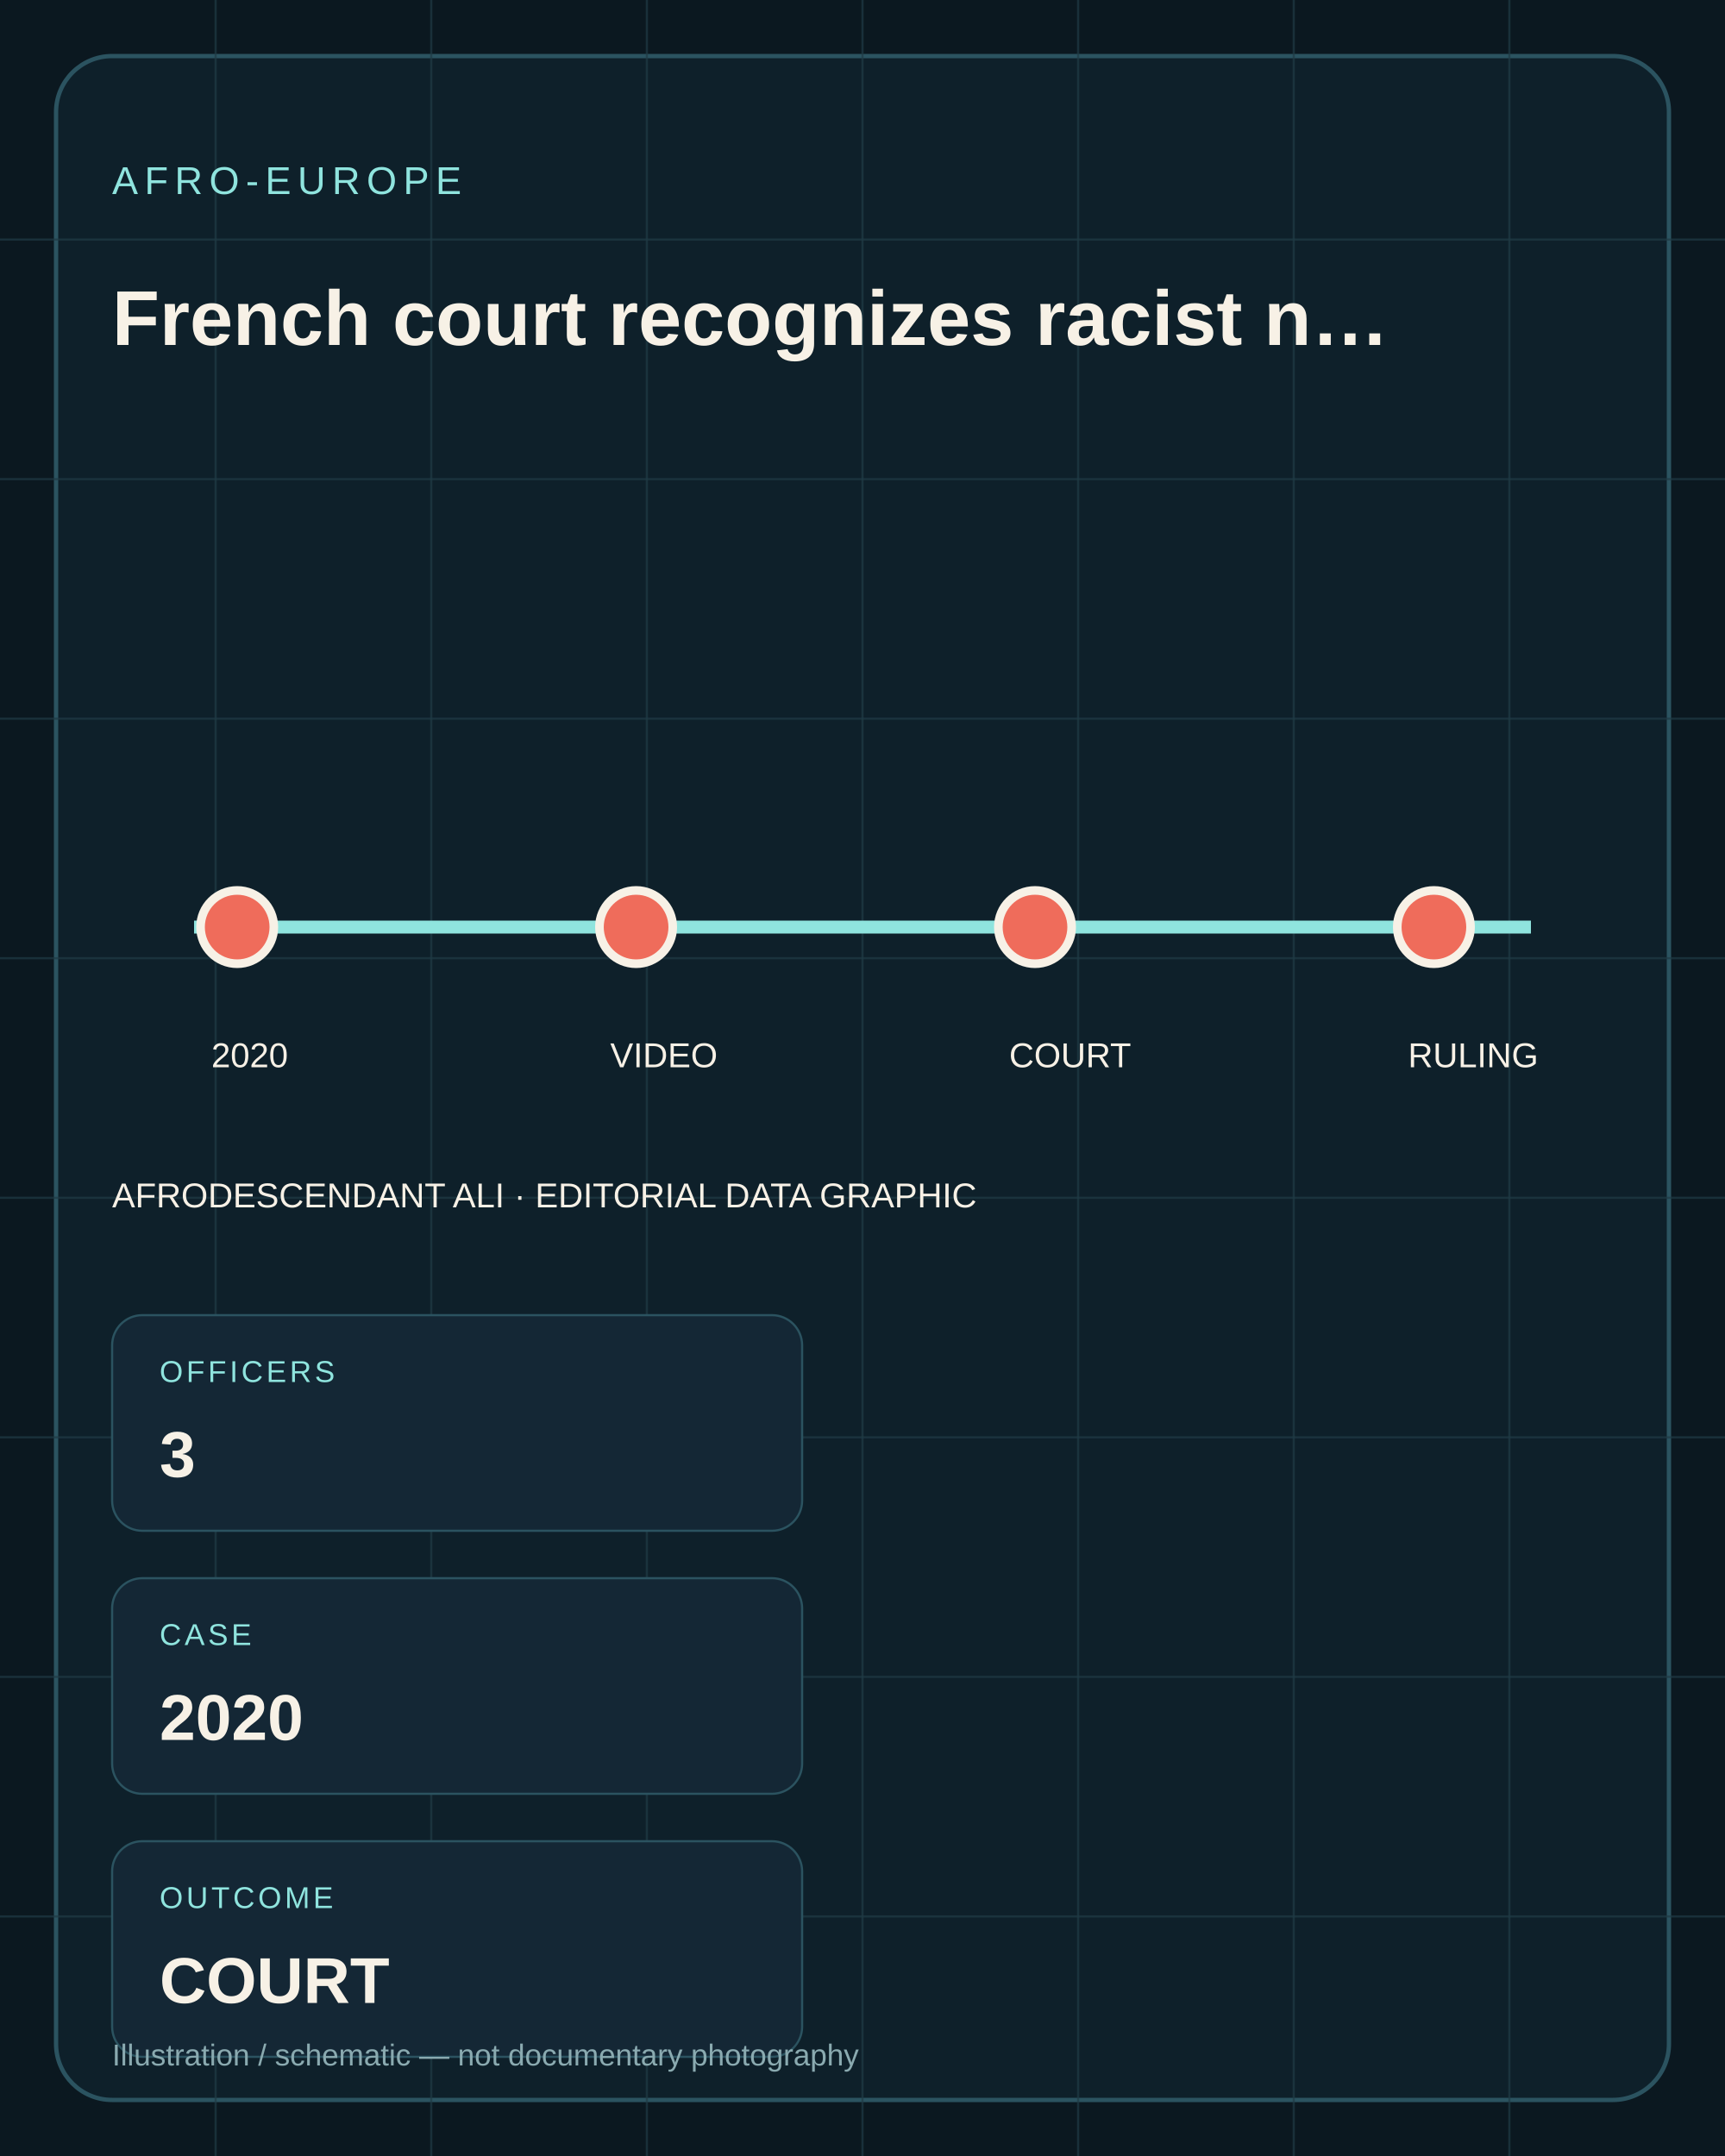
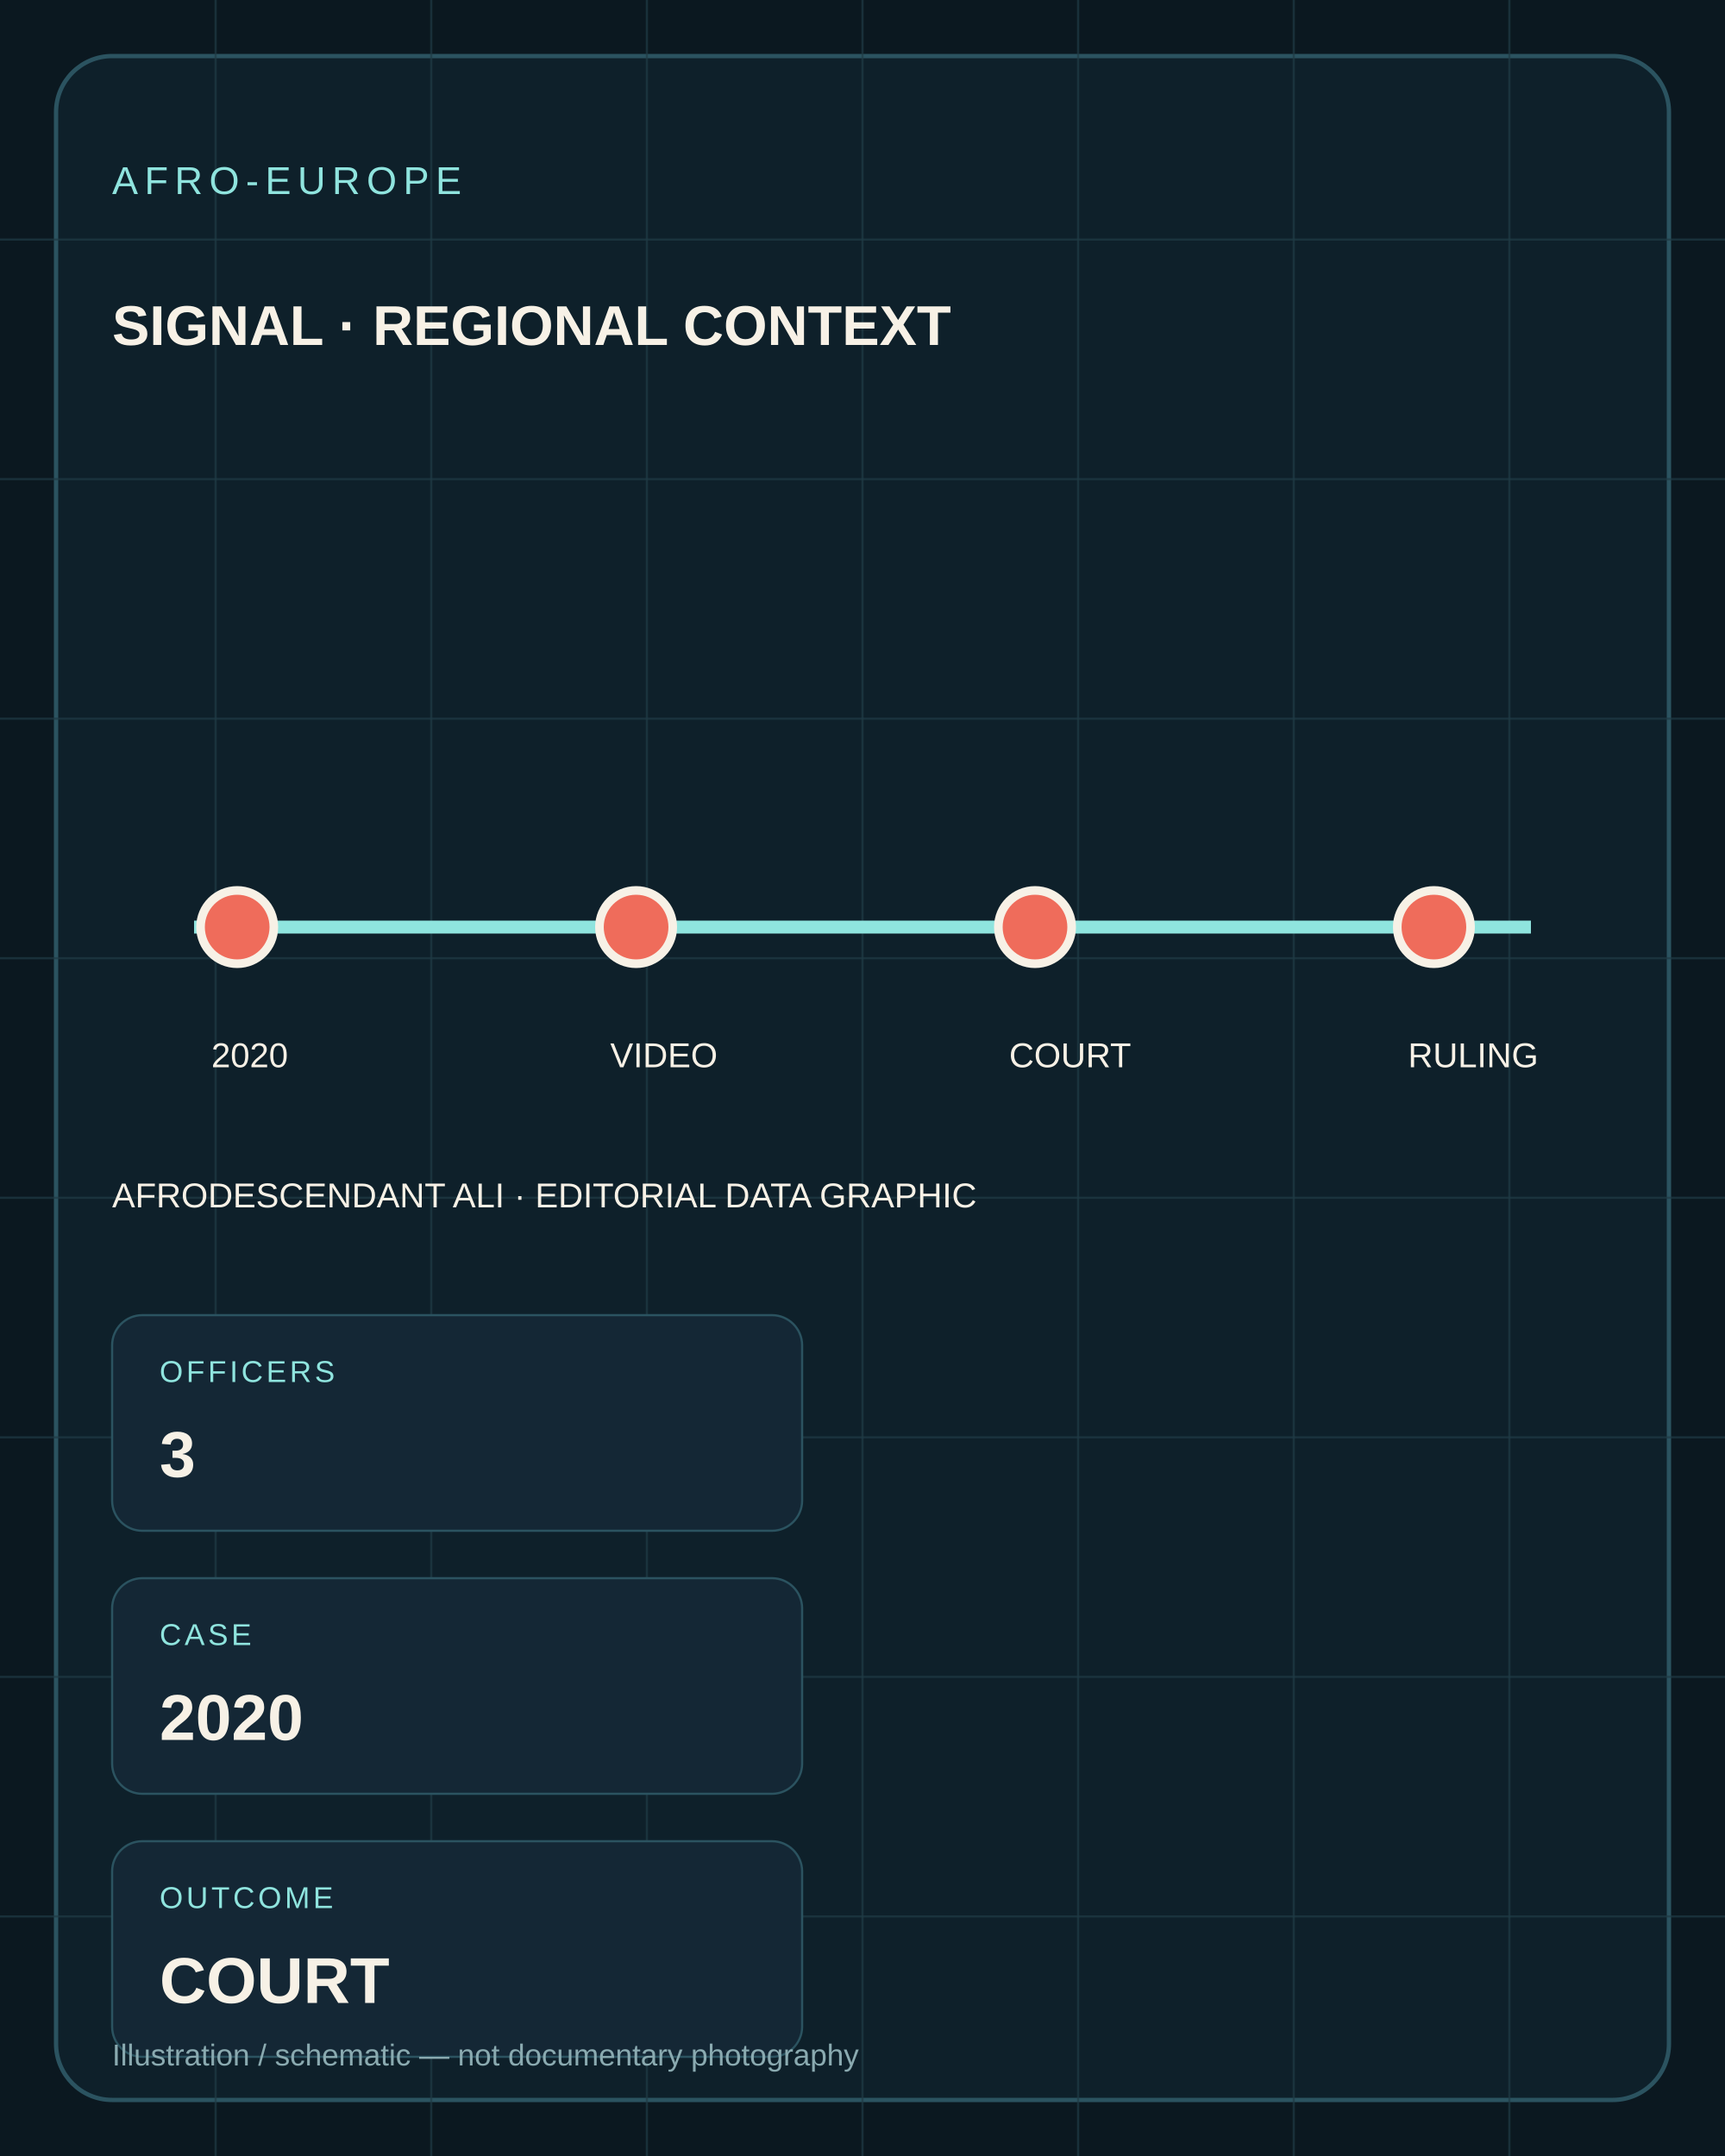
<svg xmlns="http://www.w3.org/2000/svg" viewBox="0 0 800 1000" role="img" aria-labelledby="t d">
  <rect width="800" height="1000" fill="#0b1820" />
  <rect x="26" y="26" width="748" height="948" rx="26" fill="#0e202a" stroke="#2b5360" stroke-width="2" />
  <path d="M100 0V1000" stroke="#1f3a45" stroke-width="1" opacity=".7" />
  <path d="M200 0V1000" stroke="#1f3a45" stroke-width="1" opacity=".7" />
  <path d="M300 0V1000" stroke="#1f3a45" stroke-width="1" opacity=".7" />
  <path d="M400 0V1000" stroke="#1f3a45" stroke-width="1" opacity=".7" />
  <path d="M500 0V1000" stroke="#1f3a45" stroke-width="1" opacity=".7" />
  <path d="M600 0V1000" stroke="#1f3a45" stroke-width="1" opacity=".7" />
  <path d="M700 0V1000" stroke="#1f3a45" stroke-width="1" opacity=".7" />
  <path d="M0 111.111H800" stroke="#1f3a45" stroke-width="1" opacity=".7" />
  <path d="M0 222.222H800" stroke="#1f3a45" stroke-width="1" opacity=".7" />
  <path d="M0 333.333H800" stroke="#1f3a45" stroke-width="1" opacity=".7" />
  <path d="M0 444.444H800" stroke="#1f3a45" stroke-width="1" opacity=".7" />
  <path d="M0 555.556H800" stroke="#1f3a45" stroke-width="1" opacity=".7" />
  <path d="M0 666.667H800" stroke="#1f3a45" stroke-width="1" opacity=".7" />
  <path d="M0 777.778H800" stroke="#1f3a45" stroke-width="1" opacity=".7" />
  <path d="M0 888.889H800" stroke="#1f3a45" stroke-width="1" opacity=".7" />
  <text x="52" y="90" fill="#8fe4de" font-size="18" font-family="Arial,sans-serif" letter-spacing="3">AFRO-EUROPE</text>
-   <text x="52" y="160" fill="#f7f1e6" font-size="36" font-weight="700" font-family="Arial,sans-serif">French court recognizes racist n…</text>
+   <text x="52" y="160" fill="#f7f1e6" font-size="26" font-weight="700" font-family="Arial,sans-serif">SIGNAL · REGIONAL CONTEXT</text>
  <g>
    <line x1="90" y1="430" x2="710" y2="430" stroke="#8fe4de" stroke-width="6" />
    <circle cx="110" cy="430" r="17" fill="#ef6c5b" stroke="#f7f1e6" stroke-width="4" />
    <text x="98" y="495" fill="#f7f1e6" font-size="16" font-family="Arial,sans-serif">2020</text>
    <circle cx="295" cy="430" r="17" fill="#ef6c5b" stroke="#f7f1e6" stroke-width="4" />
    <text x="283" y="495" fill="#f7f1e6" font-size="16" font-family="Arial,sans-serif">VIDEO</text>
    <circle cx="480" cy="430" r="17" fill="#ef6c5b" stroke="#f7f1e6" stroke-width="4" />
    <text x="468" y="495" fill="#f7f1e6" font-size="16" font-family="Arial,sans-serif">COURT</text>
    <circle cx="665" cy="430" r="17" fill="#ef6c5b" stroke="#f7f1e6" stroke-width="4" />
    <text x="653" y="495" fill="#f7f1e6" font-size="16" font-family="Arial,sans-serif">RULING</text>
  </g>
  <text x="52" y="560" fill="#f7f1e6" font-size="16" font-family="Arial,sans-serif">AFRODESCENDANT ALI · EDITORIAL DATA GRAPHIC</text>
  <g transform="translate(52 610)">
    <rect width="320" height="100" rx="14" fill="#142735" stroke="#2b5360" />
    <text x="22" y="31" fill="#8fe4de" font-size="14" font-family="Arial,sans-serif" letter-spacing="1.5">OFFICERS</text>
    <text x="22" y="75" fill="#f7f1e6" font-size="30" font-weight="700" font-family="Arial,sans-serif">3</text>
  </g>
  <g transform="translate(52 732)">
    <rect width="320" height="100" rx="14" fill="#142735" stroke="#2b5360" />
    <text x="22" y="31" fill="#8fe4de" font-size="14" font-family="Arial,sans-serif" letter-spacing="1.5">CASE</text>
    <text x="22" y="75" fill="#f7f1e6" font-size="30" font-weight="700" font-family="Arial,sans-serif">2020</text>
  </g>
  <g transform="translate(52 854)">
    <rect width="320" height="100" rx="14" fill="#142735" stroke="#2b5360" />
    <text x="22" y="31" fill="#8fe4de" font-size="14" font-family="Arial,sans-serif" letter-spacing="1.5">OUTCOME</text>
    <text x="22" y="75" fill="#f7f1e6" font-size="30" font-weight="700" font-family="Arial,sans-serif">COURT</text>
  </g>
  <text x="52" y="958" fill="#8aaab0" font-size="14" font-family="Arial,sans-serif">Illustration / schematic — not documentary photography</text>
</svg>
